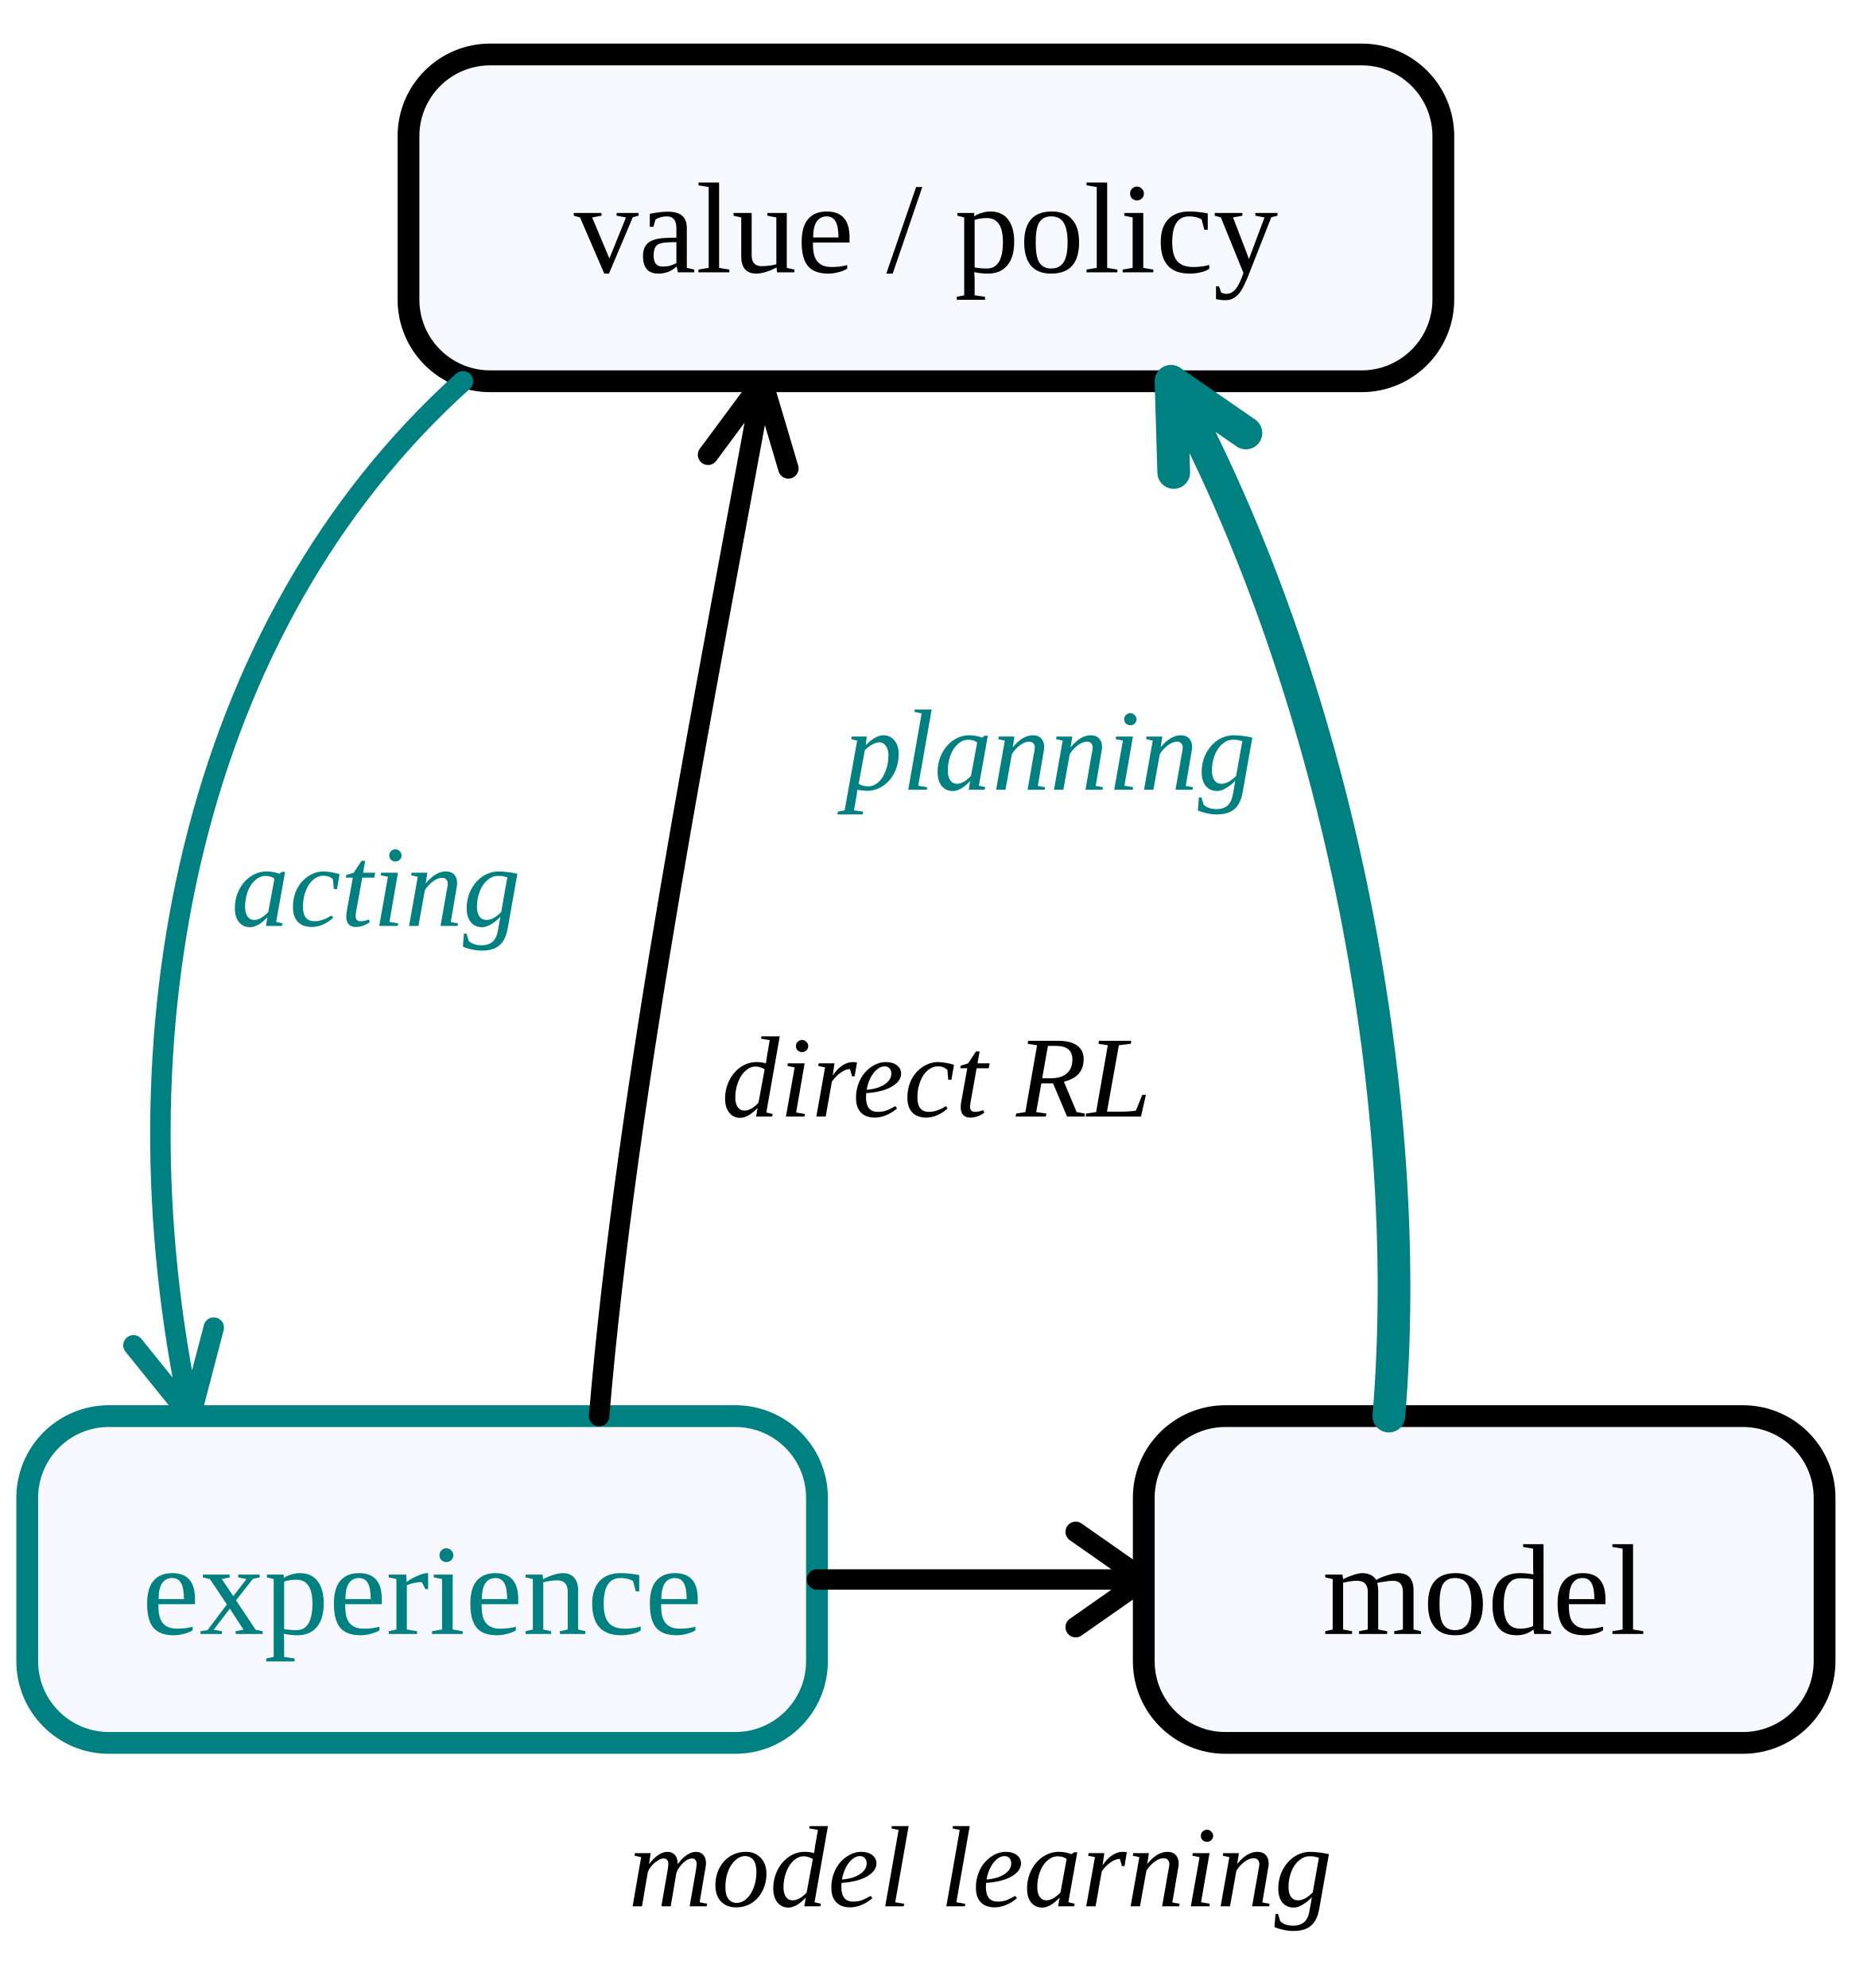
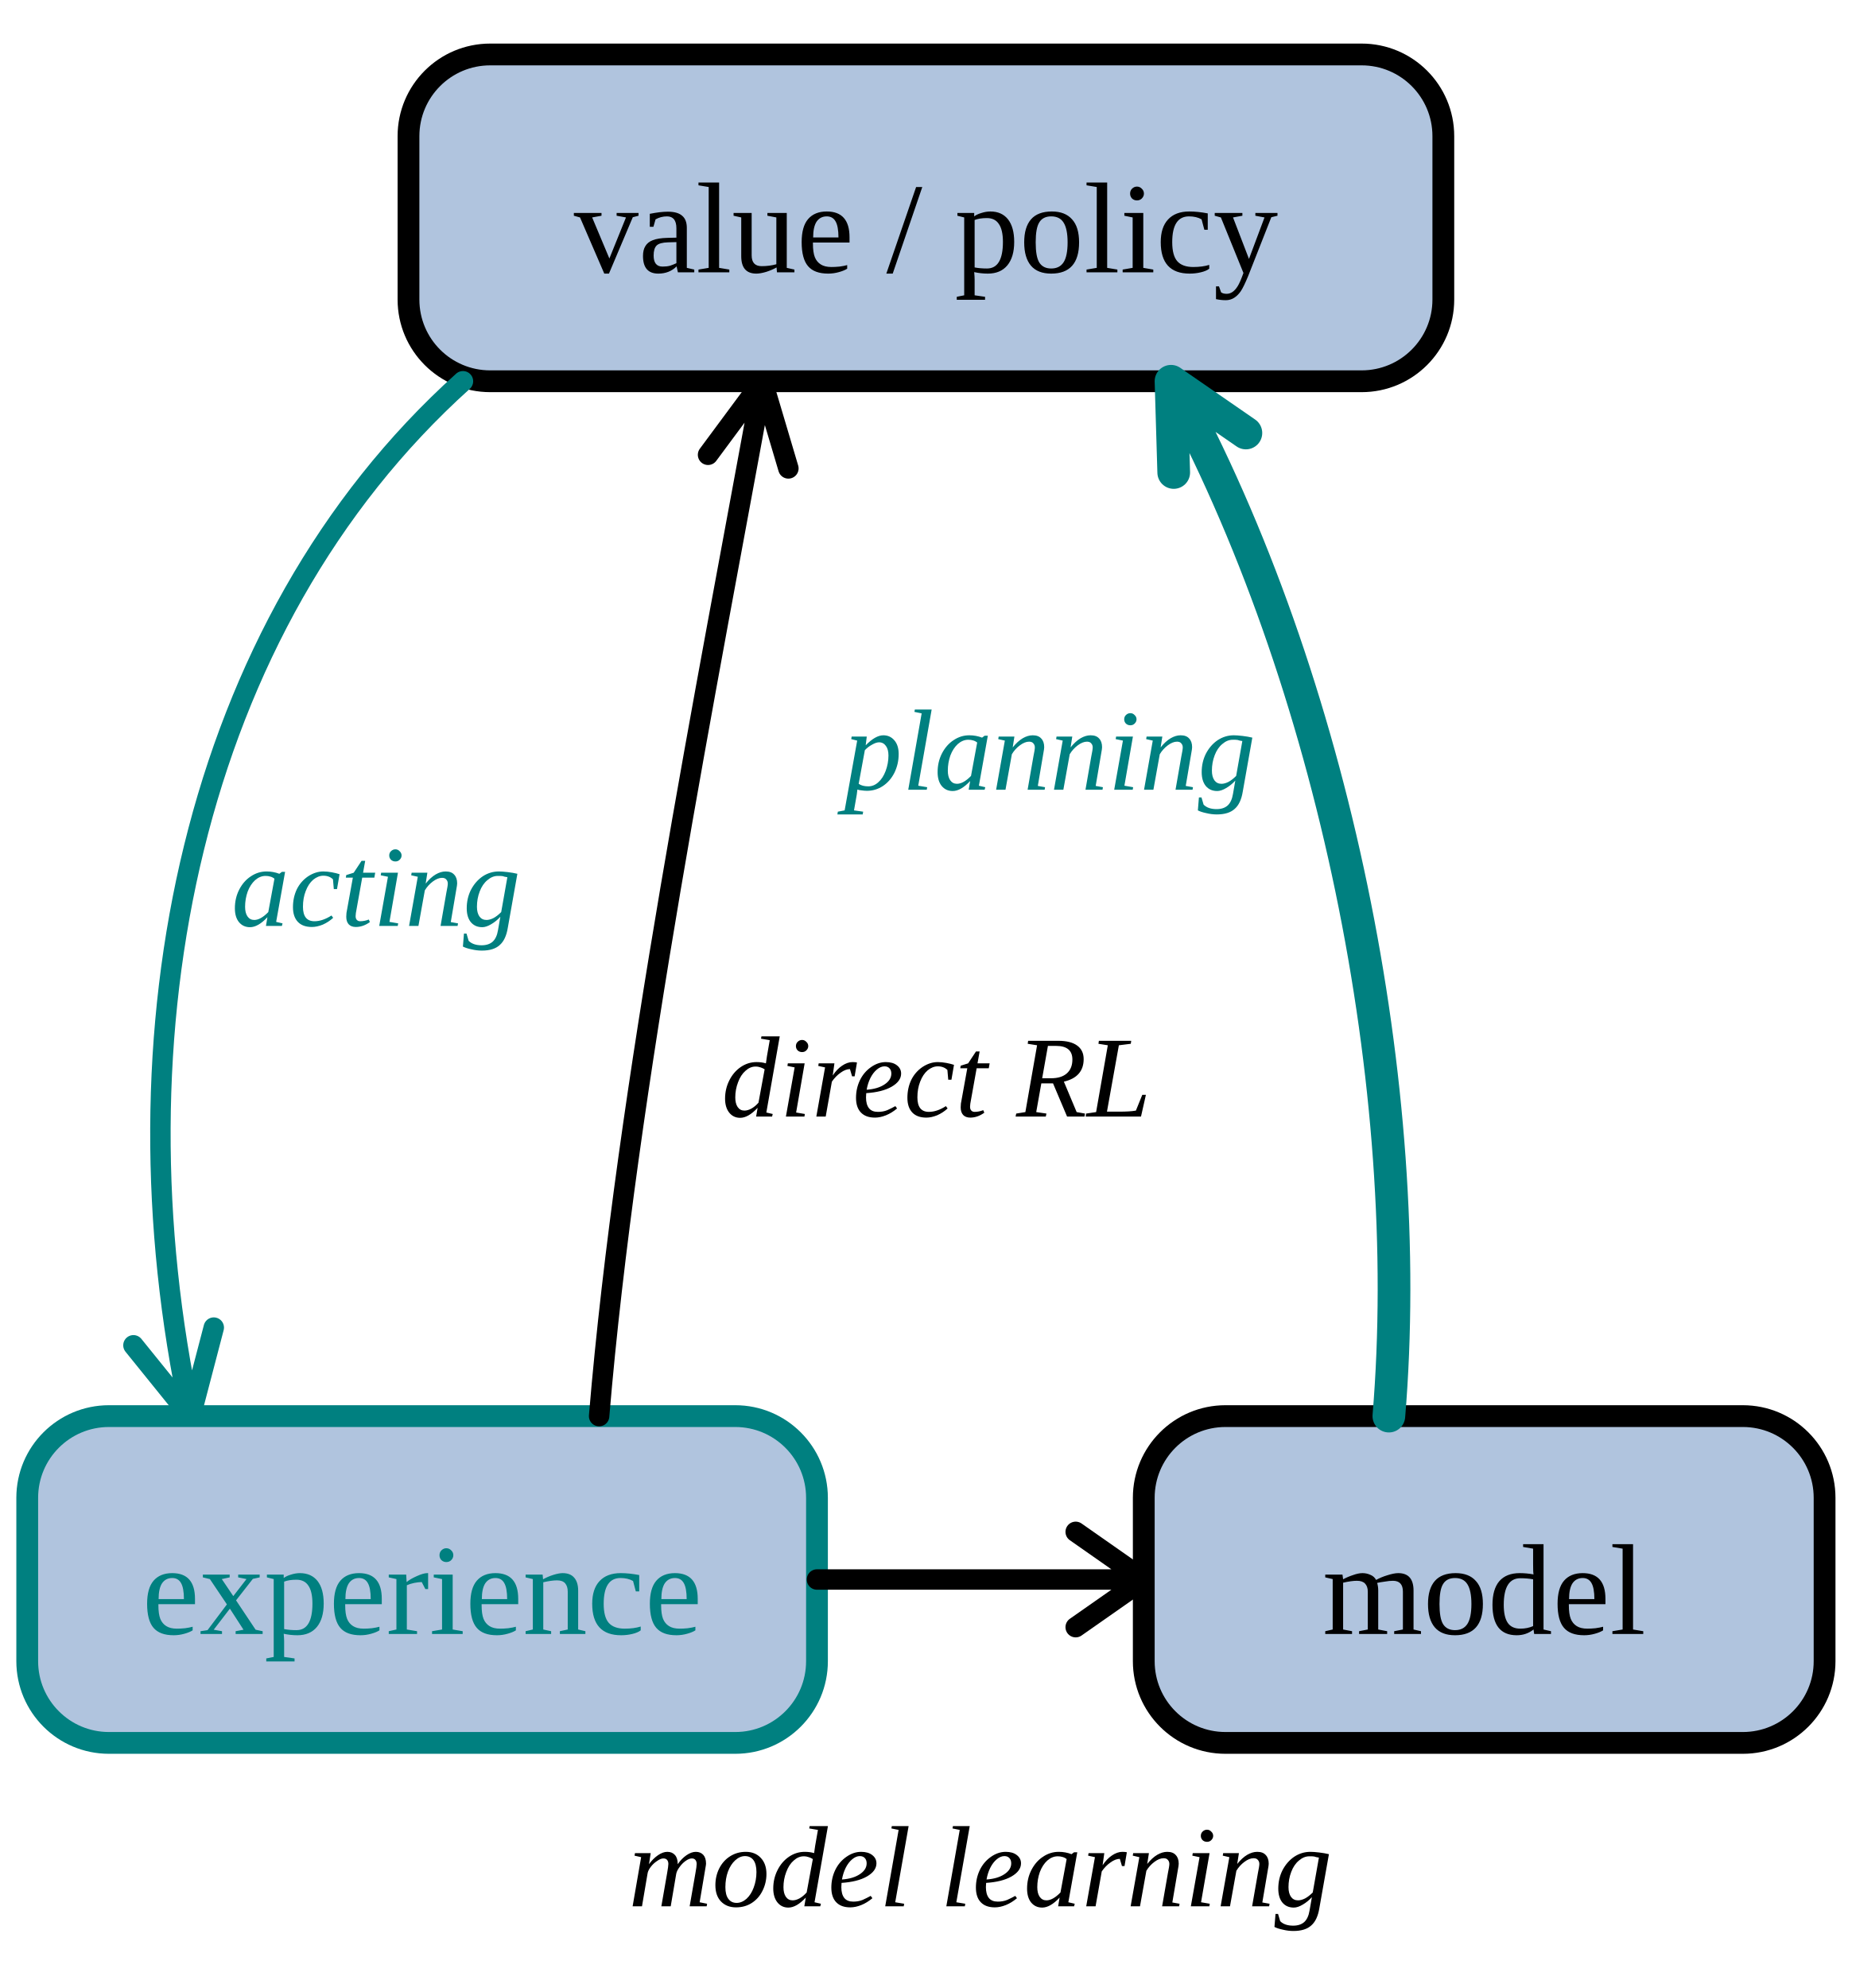
<svg xmlns="http://www.w3.org/2000/svg" width="136" height="146" viewBox="0 0 136 146" role="img" aria-label="Dyna architecture: acting on experience, direct RL, model learning and planning from simulated experience">
  <g fill="none" stroke-linecap="round" stroke-linejoin="round" stroke-width="2">
-     <rect x="30" y="4" width="76" height="24" rx="6" fill="#f8f8ff" stroke="#000000" stroke-width="1.6" />
-     <rect x="2" y="104" width="58" height="24" rx="6" fill="#f8f8ff" stroke="#008080" stroke-width="1.6" />
-     <rect x="84" y="104" width="50" height="24" rx="6" fill="#f8f8ff" stroke="#000000" stroke-width="1.6" />
+     <rect x="30" y="4" width="76" height="24" rx="6" fill="#b0c4de" stroke="#000000" stroke-width="1.6" />
+     <rect x="2" y="104" width="58" height="24" rx="6" fill="#b0c4de" stroke="#008080" stroke-width="1.6" />
+     <rect x="84" y="104" width="50" height="24" rx="6" fill="#b0c4de" stroke="#000000" stroke-width="1.6" />
    <g font-size="9.5" stroke="none" text-anchor="middle">
      <text x="68" y="20" fill="#000000">value / policy</text>
      <text x="31" y="120" fill="#008080">experience</text>
      <text x="109" y="120" fill="#000000">model</text>
    </g>
    <path stroke="#008080" stroke-width="1.5" d="M34 28 C14 46 8 76 14 104 M15.7 97.5 L14 104 L9.8 98.8" />
    <path stroke="#000000" stroke-width="1.5" d="M44 104 C46 80 52 50 56 28 M57.9 34.4 L56 28 L52 33.4" />
    <path stroke="#000000" stroke-width="1.5" d="M60 116 H84 M79 112.5 L84 116 L79 119.5" />
    <path stroke="#008080" stroke-width="2.4" d="M102 104 C104 80 98 50 86 28 M91.5 31.8 L86 28 L86.2 34.7" />
    <g font-size="8.5" font-style="italic" stroke="none">
      <text x="17" y="68" fill="#008080">acting</text>
      <text x="53" y="82" fill="#000000">direct RL</text>
      <text x="62" y="58" fill="#008080">planning</text>
      <text x="72" y="140" fill="#000000" text-anchor="middle">model learning</text>
    </g>
  </g>
</svg>
